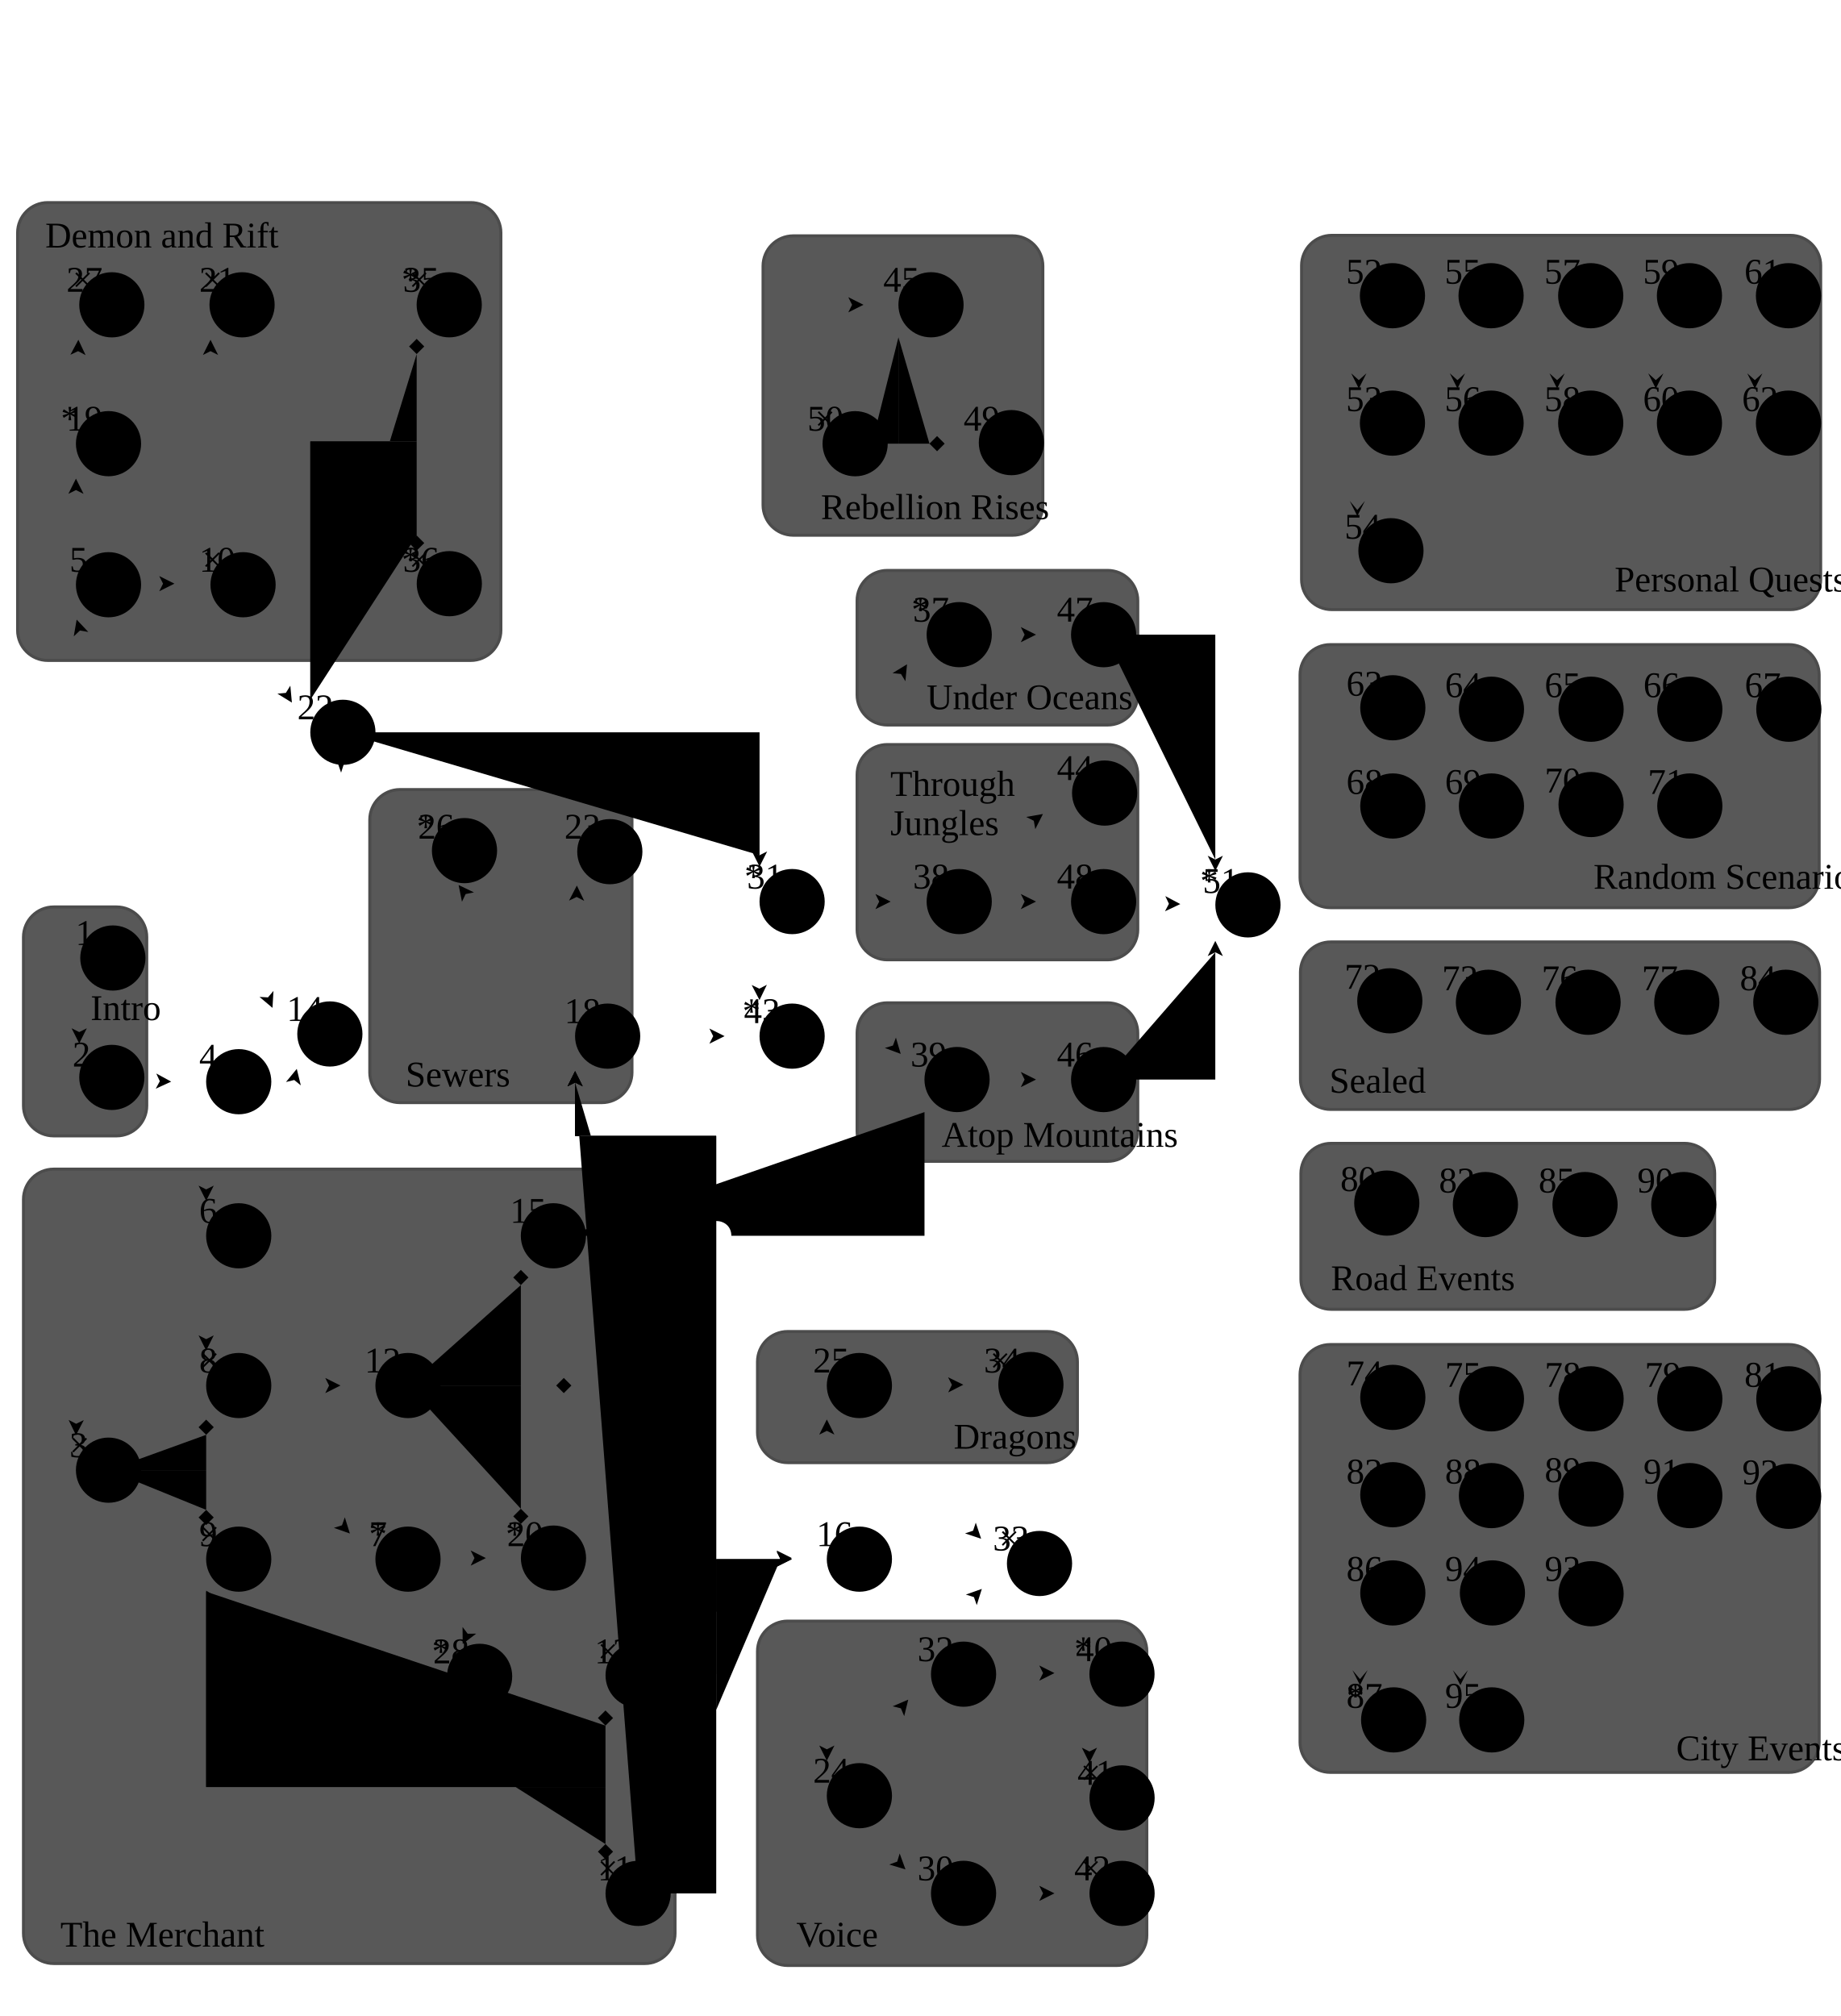
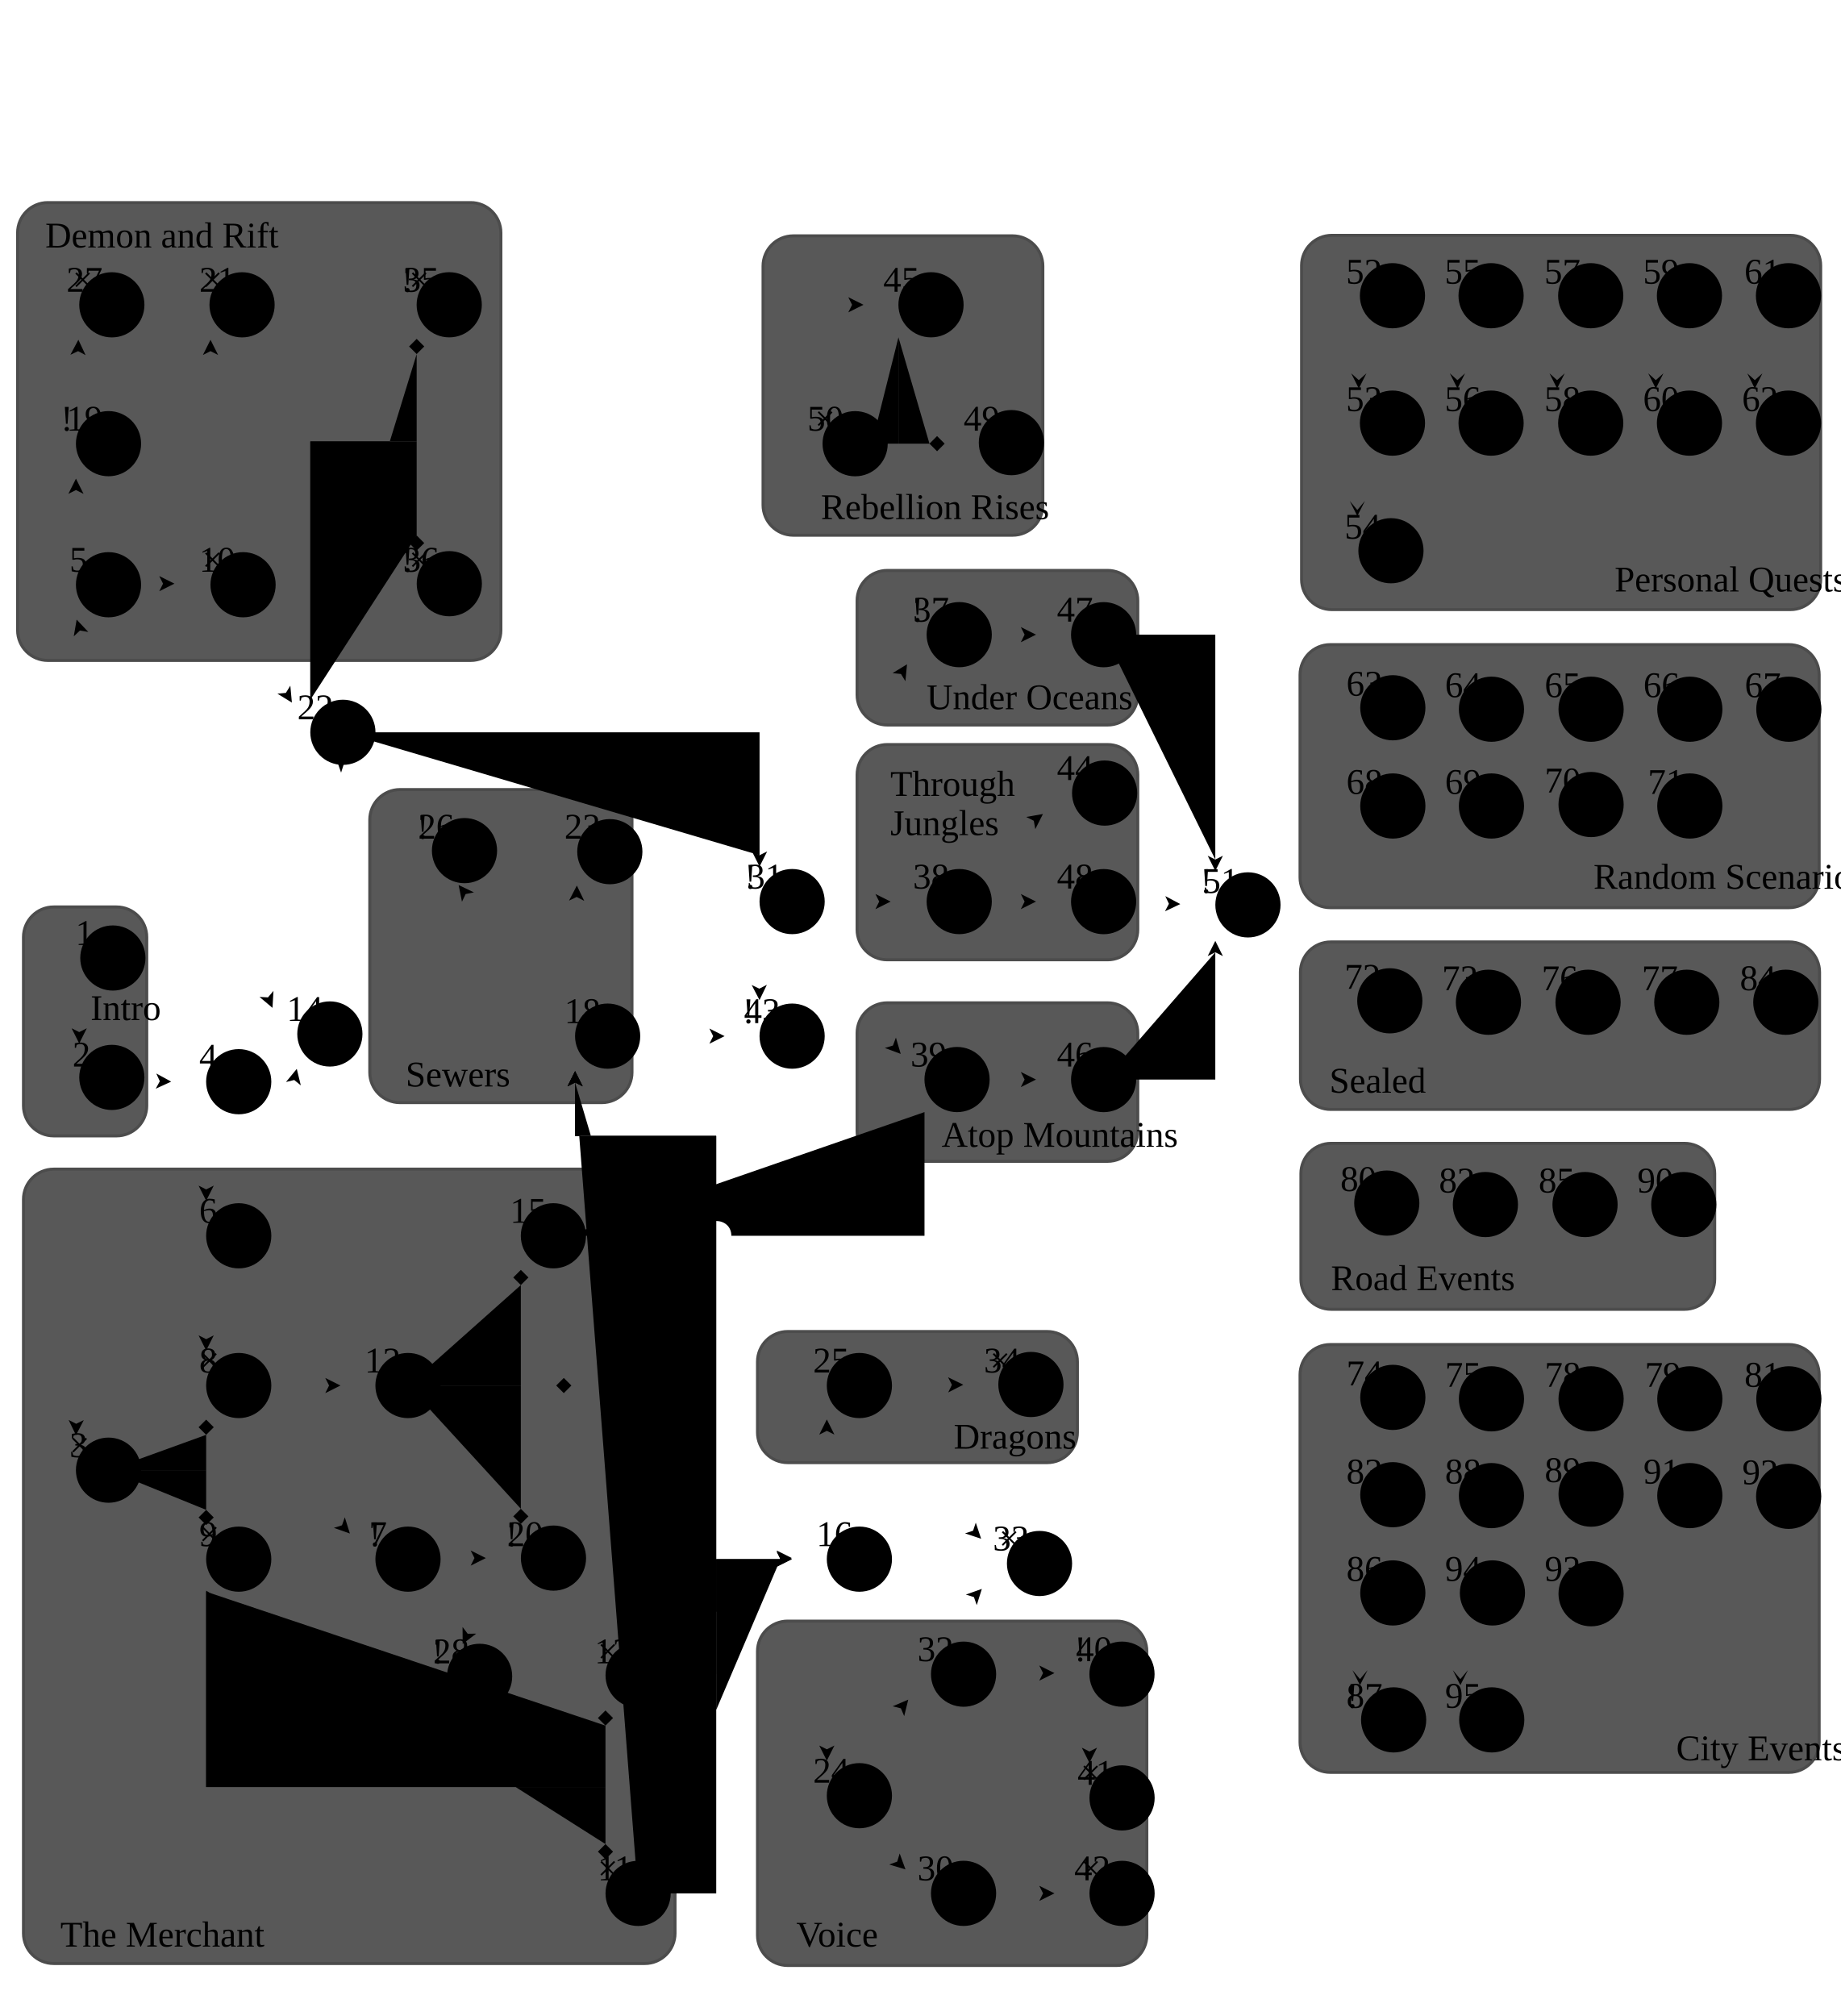
<svg xmlns="http://www.w3.org/2000/svg" version="1.1" width="420pt" viewBox="0 -60 610 668" style="width:100%;">
  <g id="chapter1" class="chapter">
    <rect width="40.843" height="75.852" x="7.78" y="240.521" rx="10" ry="10" stroke="#000" fill="#111" opacity="0.7" />
    <text class="label" x="30" y="278">Intro</text>
  </g>
  <g id="chapter2" class="chapter">
    <rect width="215.886" height="263.212" x="7.78" y="327.394" rx="10" ry="10" stroke="#000" fill="#111" opacity="0.7" />
    <text class="label" x="20" y="585">The Merchant</text>
    <text class="label" x="112" y="515">Awaits</text>
  </g>
  <g id="chapter3" class="chapter">
    <rect width="160.131" height="151.703" x="5.835" y="7.131" rx="10" ry="10" stroke="#000" fill="#111" opacity="0.7" />
    <text class="label" x="15" y="22">Demon and Rift</text>
  </g>
  <g id="chapter4" class="chapter">
    <rect width="86.873" height="103.729" x="122.53" y="201.623" rx="10" ry="10" stroke="#000" fill="#111" opacity="0.7" />
    <text class="label" x="134.403" y="300">Sewers</text>
  </g>
  <g id="chapter5" class="chapter">
    <rect width="92.708" height="99.191" x="252.839" y="18.153" rx="10" ry="10" stroke="#000" fill="#111" opacity="0.7" />
    <text class="label" x="272" y="112">Rebellion Rises</text>
  </g>
  <g id="chapter6" class="chapter">
    <rect width="93" height="51.216" x="284" y="129.013" rx="10" ry="10" stroke="#000" fill="#111" opacity="0.7" />
    <text class="label" x="307" y="175">Under Oceans</text>
  </g>
  <g id="chapter7" class="chapter">
    <rect width="93" height="71.314" x="284" y="186.712" rx="10" ry="10" stroke="#000" fill="#111" opacity="0.7" />
    <text class="label" x="295" y="203.716">Through</text>
    <text class="label" x="295" y="216.716">Jungles</text>
  </g>
  <g id="chapter8" class="chapter">
    <rect width="93" height="52.513" x="284" y="272.288" rx="10" ry="10" stroke="#000" fill="#111" opacity="0.7" />
    <text class="label" x="312" y="320">Atop Mountains</text>
  </g>
  <g id="chapter9" class="chapter">
    <rect width="106" height="43.436" x="251" y="381.203" rx="10" ry="10" stroke="#000" fill="#111" opacity="0.7" />
    <text class="label" x="316" y="420">Dragons</text>
  </g>
  <g id="chapter10" class="chapter">
    <rect width="129" height="114.102" x="251" y="477.153" rx="10" ry="10" stroke="#000" fill="#111" opacity="0.7" />
    <text class="label" x="263.839" y="585">Voice</text>
  </g>
  <g id="edge46-51" class="edge edge46">
    <path class="line" d="M 366.017 297.704 L 402.691 297.704 L 402.691 255.543" />
    <path class="arrow" d="M 402.691 251.768 L 405.208 256.802 L 402.691 255.543 L 400.174 256.802 L 402.691 251.768 Z" />
  </g>
  <g id="edge1-2" class="edge edge1">
    <path class="line" d="M 26.247 268.221 L 26.247 281.977" />
    <path class="arrow" d="M 26.247 285.752 L 23.73 280.719 L 26.247 281.977 L 28.764 280.719 L 26.247 285.752 Z" />
  </g>
  <g id="node1" class="scenario">
    <circle cx="37.393" cy="257.435" r="10.8" class="node" />
    <text x="25" y="253.12">1</text>
  </g>
  <g id="edge2-4" class="edge edge2">
    <path class="line" d="M 37.033 297.718 L 52.954 298.265" />
    <path class="arrow" d="M 56.722 298.394 L 51.609 300.738 L 52.954 298.265 L 51.782 295.705 L 56.722 298.394 Z" />
  </g>
  <g id="edge2-3" class="edge edge2">
    <path class="line" d="M 26.606 308.49 L 25.226 411.773" />
    <path class="arrow" d="M 25.175 415.548 L 22.73 410.486 L 25.226 411.773 L 27.764 410.551 L 25.175 415.548 Z" />
  </g>
  <g id="node2" class="scenario">
    <circle cx="37.06" cy="296.998" r="10.8" class="node" />
    <text x="24" y="293.389">2</text>
  </g>
  <g id="edge4-6" class="edge edge4">
    <path class="line" d="M 68.314 309.209 L 68.314 334.111" />
    <path class="arrow" d="M 68.314 337.886 L 65.797 332.853 L 68.314 334.111 L 70.83 332.853 L 68.314 337.886 Z" />
  </g>
  <g id="node4" class="scenario">
    <circle cx="79.1" cy="298.423" r="10.8" class="node" />
    <text x="66" y="294.108">4</text>
  </g>
  <g id="edge3-8" class="edge edge3">
    <path class="line" d="M 35.955 427.14 L 68.314 427.14 L 68.314 415.426" />
    <path class="arrow" d="M 68.314 410.392 L 70.83 412.909 L 68.314 415.426 L 65.797 412.909 L 68.314 410.392 Z" />
  </g>
  <g id="edge3-9" class="edge edge3">
    <path class="line" d="M 35.955 427.14 L 68.314 427.14 L 68.314 440.292" />
    <path class="arrow" d="M 68.314 445.326 L 65.797 442.809 L 68.314 440.292 L 70.83 442.809 L 68.314 445.326 Z" />
  </g>
  <g id="node3" class="scenario">
    <circle cx="35.955" cy="427.14" r="10.8" class="node" />
    <text x="23" y="422.825">3</text>
    <text x="23" y="422.825" class="blocked">×</text>
  </g>
  <g id="edge8-7" class="edge edge8">
    <path class="line" d="M 75.828 406.473 L 113.314 445.412" />
    <path class="arrow" d="M 115.932 448.13 L 110.632 446.253 L 113.314 445.412 L 114.256 442.759 L 115.932 448.13 Z" />
  </g>
  <g id="edge8-14" class="edge edge8">
    <path class="line" d="M 76.224 391.185 L 97.494 297.855" />
    <path class="arrow" d="M 98.336 294.173 L 99.673 299.638 L 97.494 297.855 L 94.762 298.523 L 98.336 294.173 Z" />
  </g>
  <g id="edge8-13" class="edge edge8">
    <path class="line" d="M 79.1 399.095 L 109.036 399.095" />
    <path class="arrow" d="M 112.811 399.095 L 107.777 401.612 L 109.036 399.095 L 107.777 396.579 L 112.811 399.095 Z" />
  </g>
  <g id="node8" class="scenario">
    <circle cx="79.1" cy="399.095" r="10.8" class="node" />
    <text x="66" y="394.781">8</text>
    <text x="66" y="394.781" class="blocked">×</text>
  </g>
  <g id="edge9-12" class="edge edge9">
    <path class="line" d="M 68.314 467.409 L 68.314 532.127 L 200.626 532.127 L 200.626 511.784" />
    <path class="arrow" d="M 200.626 506.751 L 203.143 509.267 L 200.626 511.784 L 198.11 509.267 L 200.626 506.751 Z" />
  </g>
  <g id="edge9-11" class="edge edge9">
    <path class="line" d="M 68.314 467.05 L 68.314 532.127 L 200.626 532.127 L 200.626 551.032" />
    <path class="arrow" d="M 200.626 556.066 L 198.11 553.549 L 200.626 551.032 L 203.143 553.549 L 200.626 556.066 Z" />
  </g>
  <g id="node9" class="scenario">
    <circle cx="79.1" cy="456.623" r="10.8" class="node" />
    <text x="66" y="452.308">9</text>
    <text x="66" y="452.308" class="blocked">×</text>
  </g>
  <g id="edge5-10" class="edge edge5">
    <path class="line" d="M 35.955 133.391 L 54.025 133.391" />
    <path class="arrow" d="M 57.801 133.391 L 52.767 135.908 L 54.025 133.391 L 52.767 130.875 L 57.801 133.391 Z" />
  </g>
  <g id="edge5-19" class="edge edge5">
    <path class="line" d="M 25.168 122.965 L 25.168 102.377" />
    <path class="arrow" d="M 25.168 98.602 L 27.685 103.635 L 25.168 102.377 L 22.651 103.635 L 25.168 98.602 Z" />
  </g>
  <g id="edge5-14" class="edge edge5">
    <path class="line" d="M 33.078 140.942 L 88.793 270.486" />
    <path class="arrow" d="M 90.289 273.952 L 85.989 270.328 L 88.793 270.486 L 90.613 268.336 L 90.289 273.952 Z" />
  </g>
  <g id="node5" class="scenario">
    <circle cx="35.955" cy="133.751" r="10.8" class="node" />
    <text x="23" y="129.436">5</text>
  </g>
  <g id="edge6-8" class="edge edge6">
    <path class="line" d="M 68.314 360.265 L 68.314 383.729" />
    <path class="arrow" d="M 68.314 387.504 L 65.797 382.47 L 68.314 383.729 L 70.83 382.47 L 68.314 387.504 Z" />
  </g>
  <g id="node6" class="scenario">
    <circle cx="79.1" cy="349.478" r="10.8" class="node" />
    <text x="66" y="345.164">6</text>
  </g>
  <g id="edge10-21" class="edge edge10">
    <path class="line" d="M 69.392 122.605 L 69.752 56.355" />
    <path class="arrow" d="M 69.752 52.58 L 72.269 57.614 L 69.752 56.355 L 67.235 57.614 L 69.752 52.58 Z" />
  </g>
  <g id="edge10-22" class="edge edge10">
    <path class="line" d="M 76.943 140.942 L 94.726 169.59" />
    <path class="arrow" d="M 96.718 172.805 L 91.921 169.849 L 94.726 169.59 L 96.2 167.196 L 96.718 172.805 Z" />
  </g>
  <g id="node10" class="scenario">
    <circle cx="80.538" cy="133.751" r="10.8" class="node" />
    <text x="66" y="129.436">10</text>
    <text x="67" y="129.436" class="blocked">×</text>
  </g>
  <g id="edge19-27" class="edge edge19">
    <path class="line" d="M 25.391 75.864 L 25.88 56.355" />
    <path class="arrow" d="M 25.974 52.58 L 28.361 57.671 L 25.88 56.355 L 23.327 57.549 L 25.974 52.58 Z" />
  </g>
  <g id="node19" class="scenario">
    <circle cx="35.955" cy="87.01" r="10.8" class="node" />
    <text x="22" y="82.695">19</text>
-     <text x="20.135" y="82.695" class="required">*</text>
+     <text x="20.135" y="82.695" class="required">!</text>
  </g>
  <g id="node14" class="scenario">
    <circle cx="109.302" cy="282.603" r="10.8" class="node" />
    <text x="95" y="278.288">14</text>
  </g>
  <g id="edge7-20" class="edge edge7">
    <path class="line" d="M 135.189 456.263 L 157.215 456.263" />
    <path class="arrow" d="M 160.99 456.263 L 155.956 458.78 L 157.215 456.263 L 155.956 453.746 L 160.99 456.263 Z" />
  </g>
  <g id="node7" class="scenario">
    <circle cx="135.189" cy="456.623" r="10.8" class="node" />
    <text x="122.245" y="452.308">7</text>
-     <text x="122.245" y="452.308" class="required">*</text>
+     <text x="122.245" y="452.308" class="required">!</text>
  </g>
  <g id="edge13-20" class="edge edge13">
    <path class="line" d="M 135.189 399.095 L 172.582 399.095 L 172.582 439.933" />
    <path class="arrow" d="M 172.582 444.966 L 170.065 442.449 L 172.582 439.933 L 175.099 442.449 L 172.582 444.966 Z" />
  </g>
  <g id="edge13-17" class="edge edge13">
    <path class="line" d="M 135.189 399.095 L 184.296 399.095" />
    <path class="arrow" d="M 189.329 399.095 L 186.813 401.612 L 184.296 399.095 L 186.813 396.579 L 189.329 399.095 Z" />
  </g>
  <g id="node13" class="scenario">
    <circle cx="135.189" cy="399.095" r="10.8" class="node" />
    <text x="120.8" y="394.781">13</text>
  </g>
  <g id="edge20-28" class="edge edge20">
    <path class="line" d="M 165.391 463.814 L 154.971 481.338" />
    <path class="arrow" d="M 153.31 484.725 L 153.267 479.094 L 154.971 481.338 L 157.783 481.309 L 153.31 484.725 Z" />
  </g>
  <g id="edge20-16" class="edge edge20">
    <path class="line" d="M 183.368 456.263 L 258.607 456.263" />
    <path class="arrow" d="M 262.382 456.263 L 257.348 458.78 L 258.607 456.263 L 257.348 453.746 L 262.382 456.263 Z" />
  </g>
  <g id="node20" class="scenario">
    <circle cx="183.395" cy="456.277" r="10.8" class="node" />
    <text x="168" y="452.308">20</text>
-     <text x="167.548" y="452.308" class="required">*</text>
+     <text x="167.548" y="452.308" class="required">!</text>
  </g>
  <g id="edge20-18" class="edge edge20">
    <path class="line" d="M 237.3 456.623 L 237.3 316.4 L 190.559 316.4 L 190.559 298.689" />
    <path class="arrow" d="M 190.559 294.914 L 193.076 299.947 L 190.559 298.689 L 188.042 299.947 L 190.559 294.914 Z" />
  </g>
  <g id="edge11-18" class="edge edge11">
    <path class="line" d="M 211.413 567.363 L 237.3 567.363 L 237.3 316.4 L 190.559 316.4 L 190.559 298.689" />
    <path class="arrow" d="M 190.559 294.914 L 193.076 299.947 L 190.559 298.689 L 188.042 299.947 L 190.559 294.914 Z" />
  </g>
  <g id="edge11-16" class="edge edge11">
    <path class="line" d="M 211.413 567.363 L 237.3 567.363 L 237.3 456.623 L 258.607 456.623" />
    <path class="arrow" d="M 262.382 456.623 L 257.348 459.14 L 258.607 456.623 L 257.348 454.106 L 262.382 456.623 Z" />
  </g>
  <g id="node11" class="scenario">
    <circle cx="211.44" cy="567.376" r="10.8" class="node" />
    <text x="198" y="563.048">11</text>
    <text x="198" y="563.048" class="blocked">×</text>
  </g>
  <g id="edge12-28" class="edge edge12">
    <path class="line" d="M 189.84 495.094 L 163.5 495.094" />
    <path class="arrow" d="M 159.724 495.094 L 164.758 492.577 L 163.5 495.094 L 164.758 497.611 L 159.724 495.094 Z" />
  </g>
  <g id="edge12-16" class="edge edge12">
    <path class="line" d="M 211.413 495.454 L 211.413 494.735 L 237.3 494.735 L 237.3 456.623 L 258.607 456.623" />
    <path class="arrow" d="M 262.382 456.623 L 257.348 459.14 L 258.607 456.623 L 257.348 454.106 L 262.382 456.623 Z" />
  </g>
  <g id="edge12-18" class="edge edge12">
    <path class="line" d="M 211.413 495.454 L 237.3 494.735 L 237.3 316.4 L 190.559 316.4 L 190.559 298.689" />
    <path class="arrow" d="M 190.559 294.914 L 193.076 299.947 L 190.559 298.689 L 188.042 299.947 L 190.559 294.914 Z" />
  </g>
  <g id="node12" class="scenario">
    <circle cx="211.44" cy="495.108" r="10.8" class="node" />
    <text x="197" y="491.139">12</text>
    <text x="198" y="491.139" class="blocked">×</text>
  </g>
  <g id="edge18-43" class="edge edge18">
    <path class="line" d="M 201.345 283.322 L 236.315 283.322" />
    <path class="arrow" d="M 240.09 283.322 L 235.056 285.839 L 236.315 283.322 L 235.056 280.805 L 240.09 283.322 Z" />
  </g>
  <g id="edge23-26" class="edge edge23">
    <path class="line" d="M 180.492 221.84 L 158.466 221.84" />
    <path class="arrow" d="M 154.691 221.84 L 159.724 219.323 L 158.466 221.84 L 159.724 224.356 L 154.691 221.84 Z" />
  </g>
  <g id="edge18-23" class="edge edge18">
    <path class="line" d="M 190.559 272.176 L 191.084 237.207" />
    <path class="arrow" d="M 191.142 233.431 L 193.579 238.501 L 191.084 237.207 L 188.546 238.422 L 191.142 233.431 Z" />
  </g>
  <g id="edge18-14" class="edge edge18">
    <path class="line" d="M 179.773 283.322 L 113.882 282.646" />
    <path class="arrow" d="M 110.107 282.61 L 115.162 280.143 L 113.882 282.646 L 115.112 285.177 L 110.107 282.61 Z" />
  </g>
  <g id="node18" class="scenario">
    <circle cx="201.345" cy="283.322" r="10.8" class="node" />
    <text x="187" y="279">18</text>
  </g>
  <g id="node28" class="scenario">
    <circle cx="158.919" cy="495.454" r="10.8" class="node" />
    <text x="143.5" y="491.139">28</text>
-     <text x="143.099" y="491.139" class="required">*</text>
+     <text x="143.099" y="491.139" class="required">!</text>
  </g>
  <g id="node17" class="scenario">
    <circle cx="211.413" cy="399.095" r="10.8" class="node" />
    <text x="197" y="394.781">17</text>
  </g>
  <g id="node43" class="scenario">
    <circle cx="262.468" cy="283.322" r="10.8" class="node" />
    <text x="246.5" y="279">43</text>
-     <text x="246" y="279" class="required">*</text>
+     <text x="246" y="279" class="required">!</text>
  </g>
  <g id="edge26-22" class="edge edge26">
    <path class="line" d="M 135.189 214.196 L 113.875 193.335" />
    <path class="arrow" d="M 111.171 190.696 L 116.529 192.407 L 113.875 193.335 L 113.02 196.017 L 111.171 190.696 Z" />
  </g>
  <g id="node26" class="scenario">
    <circle cx="153.913" cy="221.853" r="10.8" class="node" />
    <text x="138.5" y="217.885">26</text>
-     <text x="138.065" y="217.885" class="required">*</text>
+     <text x="138.065" y="217.885" class="required">!</text>
  </g>
  <g id="node27" class="scenario">
    <circle cx="37.06" cy="41" r="10.8" class="node" />
    <text x="22" y="36.674">27</text>
    <text x="24" y="36.674" class="blocked">×</text>
  </g>
  <g id="node21" class="scenario">
    <circle cx="80.206" cy="41" r="10.8" class="node" />
    <text x="66" y="36.674">21</text>
    <text x="67" y="36.674" class="blocked">×</text>
  </g>
  <g id="edge22-35" class="edge edge22">
    <path class="line" d="M 102.83 171.863 L 102.83 86.291 L 138.065 86.291 L 138.065 57.319" />
    <path class="arrow" d="M 138.065 52.285 L 140.582 54.802 L 138.065 57.319 L 135.549 54.802 L 138.065 52.285 Z" />
  </g>
  <g id="node22" class="scenario">
    <circle cx="113.616" cy="182.649" r="10.8" class="node" />
    <text x="98.5" y="178.335">22</text>
  </g>
  <g id="edge31-43" class="edge edge31">
    <path class="line" d="M 251.322 249.525 L 251.61 267.595" />
    <path class="arrow" d="M 251.667 271.371 L 249.072 266.38 L 251.61 267.595 L 254.105 266.301 L 251.667 271.371 Z" />
  </g>
  <g id="edge31-38" class="edge edge31">
    <path class="line" d="M 262.109 238.738 L 291.325 238.738" />
    <path class="arrow" d="M 295.101 238.738 L 290.067 241.255 L 291.325 238.738 L 290.067 236.221 L 295.101 238.738 Z" />
  </g>
  <g id="edge31-39" class="edge edge31">
    <path class="line" d="M 258.722 246.583 L 295.877 286.443" />
    <path class="arrow" d="M 298.452 289.204 L 293.181 287.241 L 295.877 286.443 L 296.862 283.804 L 298.452 289.204 Z" />
  </g>
  <g id="edge31-37" class="edge edge31">
    <path class="line" d="M 257.053 229.599 L 298.538 163.313" />
    <path class="arrow" d="M 300.544 160.113 L 300.005 165.715 L 298.538 163.313 L 295.741 163.047 L 300.544 160.113 Z" />
  </g>
  <g id="node31" class="scenario">
    <circle cx="262.468" cy="238.738" r="10.8" class="node" />
    <text x="247.5" y="234.424">31</text>
-     <text x="246.648" y="234.424" class="required">*</text>
+     <text x="246.648" y="234.424" class="required">!</text>
  </g>
  <g id="edge35-45" class="edge edge35">
    <path class="line" d="M 148.852 40.988 L 282.337 40.988" />
    <path class="arrow" d="M 286.112 40.988 L 281.078 43.505 L 282.337 40.988 L 281.078 38.471 L 286.112 40.988 Z" />
  </g>
  <g id="edge22-31" class="edge edge22">
    <path class="line" d="M 113.616 182.649 L 251.682 182.649 L 251.682 223.371" />
    <path class="arrow" d="M 251.682 227.146 L 249.165 222.113 L 251.682 223.371 L 254.199 222.113 L 251.682 227.146 Z" />
  </g>
  <g id="edge22-36" class="edge edge22">
    <path class="line" d="M 102.83 171.863 L 102.83 86.291 L 138.065 86.291 L 138.065 117.42" />
    <path class="arrow" d="M 138.065 122.454 L 135.549 119.937 L 138.065 117.42 L 140.582 119.937 L 138.065 122.454 Z" />
  </g>
  <g id="node35" class="scenario">
    <circle cx="148.852" cy="40.988" r="10.8" class="node" />
    <text x="133.5" y="36.674">35</text>
    <text x="135.5" y="36.674" class="blocked">×</text>
-     <text x="133.032" y="36.674" class="required">*</text>
+     <text x="133.032" y="36.674" class="required">!</text>
  </g>
  <g id="node36" class="scenario">
    <circle cx="148.879" cy="133.405" r="10.8" class="node" />
    <text x="133.5" y="129.436">36</text>
    <text x="135.5" y="129.436" class="blocked">×</text>
-     <text x="133.032" y="129.436" class="required">*</text>
+     <text x="133.032" y="129.436" class="required">!</text>
  </g>
  <g id="edge45-50" class="edge edge45">
    <path class="line" d="M 297.704 51.775 L 297.704 87.01 L 288.866 87.01" />
    <path class="arrow" d="M 283.832 87.01 L 286.349 84.493 L 288.866 87.01 L 286.349 89.527 L 283.832 87.01 Z" />
  </g>
  <g id="edge45-49" class="edge edge45">
    <path class="line" d="M 297.704 51.775 L 297.704 87.01 L 307.979 87.01" />
    <path class="arrow" d="M 313.013 87.01 L 310.496 89.527 L 307.979 87.01 L 310.496 84.493 L 313.013 87.01 Z" />
  </g>
  <g id="node45" class="scenario">
    <circle cx="308.49" cy="40.988" r="10.8" class="node" />
    <text x="292.67" y="36.674">45</text>
  </g>
  <g id="node49" class="scenario">
    <circle cx="335.124" cy="86.664" r="10.8" class="node" />
    <text x="319.276" y="82.695">49</text>
  </g>
  <g id="node50" class="scenario">
    <circle cx="283.349" cy="87.024" r="10.8" class="node" />
    <text x="267.502" y="82.695">50</text>
    <text x="270" y="82.695" class="blocked">×</text>
  </g>
  <g id="node29" class="scenario">
    <circle cx="106" cy="495.108" r="10.8" class="node" />
    <text x="90.5" y="491.139">29</text>
  </g>
  <g id="edge37-47" class="edge edge37">
    <path class="line" d="M 317.838 150.29 L 332.22 150.29 L 330.063 150.29 L 339.504 150.29" />
    <path class="arrow" d="M 343.28 150.29 L 338.246 152.807 L 339.504 150.29 L 338.246 147.773 L 343.28 150.29 Z" />
  </g>
  <g id="node37" class="scenario">
    <circle cx="317.838" cy="150.29" r="10.8" class="node" />
    <text x="302.5" y="145.975">37</text>
-     <text x="302" y="145.975" class="required">*</text>
+     <text x="302" y="145.975" class="required">!</text>
  </g>
  <g id="edge38-48" class="edge edge38">
    <path class="line" d="M 317.479 238.738 L 339.504 238.738" />
    <path class="arrow" d="M 343.28 238.738 L 338.246 241.255 L 339.504 238.738 L 338.246 236.221 L 343.28 238.738 Z" />
  </g>
  <g id="edge38-44" class="edge edge38">
    <path class="line" d="M 315.285 232.216 L 342.553 211.966" />
    <path class="arrow" d="M 345.581 209.716 L 343.042 214.735 L 342.553 211.966 L 340.037 210.694 L 345.581 209.716 Z" />
  </g>
  <g id="node38" class="scenario">
    <circle cx="317.838" cy="238.738" r="10.8" class="node" />
    <text x="302.5" y="234.424">38</text>
  </g>
  <g id="edge39-46" class="edge edge39">
    <path class="line" d="M 317.119 297.704 L 339.504 297.704" />
    <path class="arrow" d="M 343.28 297.704 L 338.246 300.22 L 339.504 297.704 L 338.246 295.187 L 343.28 297.704 Z" />
  </g>
  <g id="edge39-15" class="edge edge39">
    <path class="line" d="M 306.333 308.49 L 306.333 349.478 L 242.334 349.478 C 242.334 342.934 232.266 342.934 232.266 349.478 L 187.949 349.478" />
    <path class="arrow" d="M 184.174 349.478 L 189.207 346.961 L 187.949 349.478 L 189.207 351.995 L 184.174 349.478 Z" />
  </g>
  <g id="node39" class="scenario">
    <circle cx="317.119" cy="297.704" r="10.8" class="node" />
    <text x="301.7" y="293.389">39</text>
  </g>
  <g id="node15" class="scenario">
    <circle cx="183.368" cy="349.478" r="10.8" class="node" />
    <text x="169" y="345.164">15</text>
  </g>
  <g id="edge13-15" class="edge edge13">
    <path class="line" d="M 135.189 399.095 L 172.582 399.095 L 172.582 365.809" />
    <path class="arrow" d="M 172.582 360.775 L 175.099 363.292 L 172.582 365.809 L 170.065 363.292 L 172.582 360.775 Z" />
  </g>
  <g id="edge28-29" class="edge edge28">
    <path class="line" d="M 137.346 495.094 L 110.287 495.094" />
    <path class="arrow" d="M 106.512 495.094 L 111.545 492.577 L 110.287 495.094 L 111.545 497.611 L 106.512 495.094 Z" />
  </g>
  <g id="node23" class="scenario">
    <circle cx="202.065" cy="222.199" r="10.8" class="node" />
    <text x="187" y="217.885">23</text>
  </g>
  <g id="edge48-51" class="edge edge48">
    <path class="line" d="M 365.658 238.983 L 387.324 239.472" />
    <path class="arrow" d="M 391.099 239.558 L 386.015 241.96 L 387.324 239.472 L 386.123 236.926 L 391.099 239.558 Z" />
  </g>
  <g id="node48" class="scenario">
    <circle cx="365.685" cy="238.752" r="10.8" class="node" />
    <text x="350.197" y="234.424">48</text>
  </g>
  <g id="node44" class="scenario">
    <circle cx="366.017" cy="202.784" r="10.8" class="node" />
    <text x="350.197" y="198.469">44</text>
  </g>
  <g id="node51" class="scenario">
    <circle cx="413.505" cy="239.83" r="10.8" class="node" />
    <text x="398.5" y="235.862">51</text>
-     <text x="397.657" y="235.862" class="required">*</text>
+     <text x="397.657" y="235.862" class="required">!</text>
  </g>
  <g id="node46" class="scenario">
    <circle cx="365.685" cy="297.717" r="10.8" class="node" />
    <text x="350.197" y="293.389">46</text>
  </g>
  <g id="edge47-51" class="edge edge47">
    <path class="line" d="M 366.017 150.29 L 402.691 150.29 L 402.691 224.809" />
    <path class="arrow" d="M 402.691 228.585 L 400.174 223.551 L 402.691 224.809 L 405.208 223.551 L 402.691 228.585 Z" />
  </g>
  <g id="node47" class="scenario">
    <circle cx="365.685" cy="150.304" r="10.8" class="node" />
    <text x="350.197" y="145.975">47</text>
  </g>
  <g id="node16" class="scenario">
    <circle cx="284.76" cy="456.623" r="10.8" class="node" />
    <text x="270.5" y="452.308">16</text>
  </g>
  <g id="node24" class="scenario">
    <circle cx="284.76" cy="535" r="10.8" class="node" />
    <text x="269.4" y="530.689">24</text>
  </g>
  <g id="edge16-24" class="edge edge16">
    <path class="line" d="M 273.974 467.05 L 273.974 519.637" />
    <path class="arrow" d="M 273.974 523.412 L 271.457 518.378 L 273.974 519.637 L 276.49 518.378 L 273.974 523.412 Z" />
  </g>
  <g id="node25" class="scenario">
    <circle cx="284.76" cy="399.095" r="10.8" class="node" />
    <text x="269.4" y="394.781">25</text>
  </g>
  <g id="edge16-25" class="edge edge16">
    <path class="line" d="M 273.974 445.477 L 273.974 414.103" />
    <path class="arrow" d="M 273.974 410.328 L 276.49 415.361 L 273.974 414.103 L 271.457 415.361 L 273.974 410.328 Z" />
  </g>
  <g id="node30" class="scenario">
    <circle cx="319.276" cy="567.363" r="10.8" class="node" />
    <text x="304" y="563.048">30</text>
  </g>
  <g id="edge24-30" class="edge edge24">
    <path class="line" d="M 281.912 542.302 L 297.294 556.842" />
    <path class="arrow" d="M 300.034 559.431 L 294.648 557.806 L 297.294 556.842 L 298.106 554.146 L 300.034 559.431 Z" />
  </g>
  <g id="node32" class="scenario">
    <circle cx="319.276" cy="494.735" r="10.8" class="node" />
    <text x="304" y="490.42">32</text>
  </g>
  <g id="edge24-32" class="edge edge24">
    <path class="line" d="M 280.934 526.763 L 298.509 506.053" />
    <path class="arrow" d="M 300.947 503.177 L 299.609 508.642 L 298.509 506.053 L 295.776 505.384 L 300.947 503.177 Z" />
  </g>
  <g id="node42" class="scenario">
    <circle cx="371.797" cy="567.376" r="10.8" class="node" />
    <text x="355.95" y="563.048">42</text>
    <text x="358" y="563.048" class="blocked">×</text>
  </g>
  <g id="edge30-42" class="edge edge30">
    <path class="line" d="M 319.276 567.363 L 345.617 567.363" />
    <path class="arrow" d="M 349.392 567.363 L 344.358 569.88 L 345.617 567.363 L 344.358 564.846 L 349.392 567.363 Z" />
  </g>
  <g id="node40" class="scenario">
    <circle cx="371.77" cy="494.735" r="10.8" class="node" />
    <text x="356.5" y="490.42">40</text>
-     <text x="355.95" y="490.42" class="required">*</text>
+     <text x="355.95" y="490.42" class="required">!</text>
  </g>
  <g id="edge32-40" class="edge edge32">
    <path class="line" d="M 319.276 494.375 L 345.617 494.375" />
    <path class="arrow" d="M 349.392 494.375 L 344.358 496.892 L 345.617 494.375 L 344.358 491.858 L 349.392 494.375 Z" />
  </g>
  <g id="node33" class="scenario">
    <circle cx="344.445" cy="458.061" r="10.8" class="node" />
    <text x="329" y="453.746">33</text>
    <text x="331" y="453.746" class="blocked">×</text>
  </g>
  <g id="edge25-33" class="edge edge25">
    <path class="line" d="M 281.603 406.365 L 322.433 447.195" />
    <path class="arrow" d="M 325.101 449.863 L 319.765 448.087 L 322.433 447.195 L 323.325 444.528 L 325.101 449.863 Z" />
  </g>
  <g id="edge32-33" class="edge edge32">
    <path class="line" d="M 308.49 483.948 L 322.714 469.2" />
    <path class="arrow" d="M 325.331 466.481 L 323.648 471.853 L 322.714 469.2 L 320.031 468.358 L 325.331 466.481 Z" />
  </g>
  <g id="node41" class="scenario">
    <circle cx="371.797" cy="535.736" r="10.8" class="node" />
    <text x="357" y="531.408">41</text>
    <text x="358" y="531.408" class="blocked">×</text>
  </g>
  <g id="edge40-41" class="edge edge40">
    <path class="line" d="M 360.984 505.161 L 360.984 520.356" />
    <path class="arrow" d="M 360.984 524.131 L 358.467 519.097 L 360.984 520.356 L 363.5 519.097 L 360.984 524.131 Z" />
  </g>
  <g id="node34" class="scenario">
    <circle cx="341.595" cy="398.75" r="10.8" class="node" />
    <text x="326" y="394.781">34</text>
    <text x="328" y="394.781" class="blocked">×</text>
  </g>
  <g id="edge25-34" class="edge edge25">
    <path class="line" d="M 284.76 399.095 L 315.415 398.858" />
    <path class="arrow" d="M 319.19 398.829 L 314.178 401.382 L 315.415 398.858 L 314.135 396.349 L 319.19 398.829 Z" />
  </g>
  <g id="edge4-5" class="edge edge4">
    <path class="line" d="M 68.314 287.636 L 26.491 148.924" />
    <path class="arrow" d="M 25.398 145.307 L 29.26 149.398 L 26.491 148.924 L 24.442 150.851 L 25.398 145.307 Z" />
  </g>
  <g id="edge18-26" class="edge edge18">
    <path class="line" d="M 183.972 274.419 L 154.288 236.243" />
    <path class="arrow" d="M 151.965 233.259 L 157.042 235.689 L 154.288 236.243 L 153.073 238.781 L 151.965 233.259 Z" />
  </g>
  <g>
    <rect width="172" height="124" x="431.28" y="17.987" rx="10" ry="10" stroke="#000" fill="#111" opacity="0.7" />
    <text class="label" x="535" y="135.987">Personal Quests</text>
    <g class="scenario" id="node52">
      <circle class="node" r="10.8" cy="37.987" cx="461.393" />
      <text y="33.987" x="446">52</text>
    </g>
    <g class="edge edge52" id="edge52-53">
      <path d="m450.247,48.787l0,19" class="line" />
      <path d="m450.247,68.739l-2.517,-5.034l2.517,2.258l2.517,-2.258l-2.517,5.034z" class="arrow" />
    </g>
    <g class="scenario" id="node53">
      <circle class="node" r="10.8" cy="80.205" cx="461.393" />
      <text y="76.205" x="446">53</text>
    </g>
    <g class="edge edge53" id="edge53-54">
      <path d="m449.747,90.987l0,19" class="line" />
      <path d="m449.747,110.987l-2.517,-5l2.517,3l2.517,-3l-2.517,5z" class="arrow" />
    </g>
    <g class="scenario" id="node54">
      <circle class="node" r="10.8" cy="122.487" cx="460.893" />
      <text y="118.487" x="445.5">54</text>
    </g>
    <g class="scenario" id="node55">
      <circle class="node" r="10.8" cy="37.987" cx="494.07" />
      <text y="33.987" x="478.677">55</text>
    </g>
    <g class="edge edge55" id="edge55-56">
      <path d="m482.924,48.787l0,19" class="line" />
      <path d="m482.924,68.739l-2.517,-5.034l2.517,2.258l2.517,-2.258l-2.517,5.034z" class="arrow" />
    </g>
    <g class="scenario" id="node56">
      <circle class="node" r="10.8" cy="80.205" cx="494.07" />
      <text y="76.205" x="478.677">56</text>
    </g>
    <g class="scenario" id="node57">
      <circle class="node" r="10.8" cy="37.987" cx="527.086" />
      <text y="33.987" x="511.693">57</text>
    </g>
    <g class="edge edge57" id="edge57-58">
      <path d="m515.94,48.787l0,19" class="line" />
      <path d="m515.94,68.739l-2.517,-5.034l2.517,2.258l2.517,-2.258l-2.517,5.034z" class="arrow" />
    </g>
    <g class="scenario" id="node58">
      <circle class="node" r="10.8" cy="80.205" cx="527.086" />
      <text y="76.205" x="511.693">58</text>
    </g>
    <g class="scenario" id="node59">
      <circle class="node" r="10.8" cy="37.987" cx="559.803" />
      <text y="33.987" x="544.41">59</text>
    </g>
    <g class="edge edge59" id="edge59-60">
      <path d="m548.657,48.787l0,19" class="line" />
      <path d="m548.657,68.739l-2.517,-5.034l2.517,2.258l2.517,-2.258l-2.517,5.034z" class="arrow" />
    </g>
    <g class="scenario" id="node60">
      <circle class="node" r="10.8" cy="80.205" cx="559.803" />
      <text y="76.205" x="544.41">60</text>
    </g>
    <g class="scenario" id="node61">
      <circle class="node" r="10.8" cy="37.987" cx="592.613" />
      <text y="33.987" x="578">61</text>
    </g>
    <g class="edge edge61" id="edge61-62">
      <path d="m581.467,48.787l0,19" class="line" />
      <path d="m581.467,68.739l-2.517,-5.034l2.517,2.258l2.517,-2.258l-2.517,5.034z" class="arrow" />
    </g>
    <g class="scenario" id="node62">
      <circle class="node" r="10.8" cy="80.205" cx="592.613" />
      <text y="76.205" x="577.22">62</text>
    </g>
  </g>
  <g>
    <rect opacity="0.7" fill="#111" ry="10" rx="10" y="153.601" x="430.776" height="87.15" width="172" stroke="#000" />
    <text y="234.49" x="528" class="label">Random Scenarios</text>
    <g class="scenario" id="node63">
      <circle class="node" r="10.8" cy="174.517" cx="461.514" />
      <text y="170.517" x="446.121">63</text>
    </g>
    <g class="scenario" id="node68">
      <circle class="node" r="10.8" cy="207.065" cx="461.514" />
      <text y="203.065" x="446.121">68</text>
    </g>
    <g class="scenario" id="node64">
      <circle class="node" r="10.8" cy="175" cx="494.191" />
      <text y="171" x="478.798">64</text>
    </g>
    <g class="scenario" id="node69">
      <circle class="node" r="10.8" cy="207.065" cx="494.191" />
      <text y="203.065" x="478.798">69</text>
    </g>
    <g class="scenario" id="node65">
      <circle class="node" r="10.8" cy="175" cx="527.207" />
      <text y="171" x="511.814">65</text>
    </g>
    <g class="scenario" id="node70">
      <circle class="node" r="10.8" cy="206.582" cx="527.207" />
      <text y="202.582" x="511.814">70</text>
    </g>
    <g class="scenario" id="node66">
      <circle class="node" r="10.8" cy="175" cx="559.924" />
      <text y="171" x="544.531">66</text>
    </g>
    <g class="scenario" id="node71">
      <circle class="node" r="10.8" cy="207.065" cx="559.924" />
      <text y="203.065" x="546">71</text>
    </g>
    <g class="scenario" id="node67">
      <circle class="node" r="10.8" cy="175" cx="592.734" />
      <text y="171" x="578.121">67</text>
    </g>
  </g>
  <g>
    <rect opacity="0.7" fill="#111" ry="10" rx="10" y="318.85" x="431.061" height="54.984" width="137.104" stroke="#000" />
    <text y="367.51" x="441" class="label">Road Events</text>
    <g class="scenario" id="node80">
      <circle class="node" r="10.8" cy="338.646" cx="459.513" />
      <text y="334.646" x="444.12">80</text>
    </g>
    <g class="scenario" id="node82">
      <circle class="node" r="10.8" cy="339.129" cx="492.19" />
      <text y="335.129" x="476.797">82</text>
    </g>
    <g class="scenario" id="node85">
      <circle class="node" r="10.8" cy="339.129" cx="525.206" />
      <text y="335.129" x="509.813">85</text>
    </g>
    <g class="scenario" id="node90">
      <circle class="node" r="10.8" cy="339.129" cx="557.923" />
      <text y="335.129" x="542.53">90</text>
    </g>
  </g>
  <g>
    <rect opacity="0.7" fill="#111" ry="10" rx="10" y="252.117" x="430.911" height="55.484" width="172" stroke="#000" />
    <text y="302.054" x="440.499" class="label">Sealed</text>
    <g class="scenario" id="node72">
      <circle class="node" r="10.8" cy="271.618" cx="460.513" />
      <text y="267.618" x="445.5">72</text>
    </g>
    <g class="scenario" id="node73">
      <circle class="node" r="10.8" cy="272.101" cx="493.19" />
      <text y="268.101" x="477.797">73</text>
    </g>
    <g class="scenario" id="node76">
      <circle class="node" r="10.8" cy="272.101" cx="526.206" />
      <text y="268.101" x="510.813">76</text>
    </g>
    <g class="scenario" id="node77">
      <circle class="node" r="10.8" cy="272.101" cx="558.923" />
      <text y="268.101" x="544">77</text>
    </g>
    <g class="scenario" id="node84">
      <circle class="node" r="10.8" cy="272.101" cx="591.733" />
      <text y="268.101" x="576.5">84</text>
    </g>
  </g>
  <g>
    <rect stroke="#000" opacity="0.7" fill="#111" ry="10" rx="10" y="385.521" x="430.776" height="141.745" width="172" />
    <text y="523.265" x="555.396" class="label">City Events</text>
    <g class="scenario" id="node74">
      <circle class="node" r="10.8" cy="403.021" cx="461.514" />
      <text y="399.021" x="446.121">74</text>
    </g>
    <g class="scenario" id="node75">
      <circle class="node" r="10.8" cy="403.504" cx="494.191" />
      <text y="399.504" x="478.798">75</text>
    </g>
    <g class="scenario" id="node83">
      <circle class="node" r="10.8" cy="435.273" cx="461.514" />
      <text y="431.569" x="446.121">83</text>
    </g>
    <g class="scenario" id="node88">
      <circle class="node" r="10.8" cy="435.569" cx="494.191" />
      <text y="431.569" x="478.798">88</text>
    </g>
    <g class="scenario" id="node78">
      <circle class="node" r="10.8" cy="403.504" cx="527.207" />
      <text y="399.504" x="511.814">78</text>
    </g>
    <g class="scenario" id="node89">
      <circle class="node" r="10.8" cy="435.085" cx="527.207" />
      <text y="431.085" x="511.814">89</text>
    </g>
    <g class="scenario" id="node79">
      <circle class="node" r="10.8" cy="403.504" cx="559.924" />
      <text y="399.504" x="545">79</text>
    </g>
    <g id="node91" class="scenario">
      <circle class="node" r="10.8" cy="435.569" cx="559.924" />
      <text y="431.569" x="544.531">91</text>
    </g>
    <g id="node81" class="scenario">
      <circle class="node" r="10.8" cy="403.504" cx="592.734" />
      <text y="399.504" x="578">81</text>
    </g>
    <g id="node92" class="scenario">
      <circle class="node" r="10.8" cy="435.802" cx="592.673" />
      <text y="431.802" x="577.281">92</text>
    </g>
    <g id="edge86-87" class="edge edge86">
      <path d="m450.637,478.382l0,19" class="line" />
      <path d="m450.637,498.382l-2.517,-5l2.517,3l2.517,-3l-2.517,5z" class="arrow" />
    </g>
    <g id="node86" class="scenario">
      <circle class="node" r="10.8" cy="467.814" cx="461.514" />
      <text y="463.814" x="446.121">86</text>
    </g>
    <g id="node87" class="scenario">
      <circle class="node" r="10.8" cy="509.882" cx="461.783" />
      <text y="505.882" x="446.121">87</text>
-       <text y="505.882" x="446.121" class="required">*</text>
+       <text y="505.882" x="446.121" class="required">!</text>
    </g>
    <g id="edge94-95" class="edge edge94">
      <path d="m483.894,478.382l0,19" class="line" />
      <path d="m483.894,498.382l-2.517,-5l2.517,3l2.517,-3l-2.517,5z" class="arrow" />
    </g>
    <g id="node94" class="scenario">
      <circle class="node" r="10.8" cy="467.814" cx="494.522" />
      <text y="463.814" x="478.798">94</text>
    </g>
    <g id="node95" class="scenario">
      <circle class="node" r="10.8" cy="509.882" cx="494.29" />
      <text y="505.882" x="478.798">95</text>
    </g>
    <g id="node93" class="scenario">
      <circle class="node" r="10.8" cy="468.084" cx="527.207" />
      <text y="463.814" x="511.814">93</text>
    </g>
  </g>
</svg>
